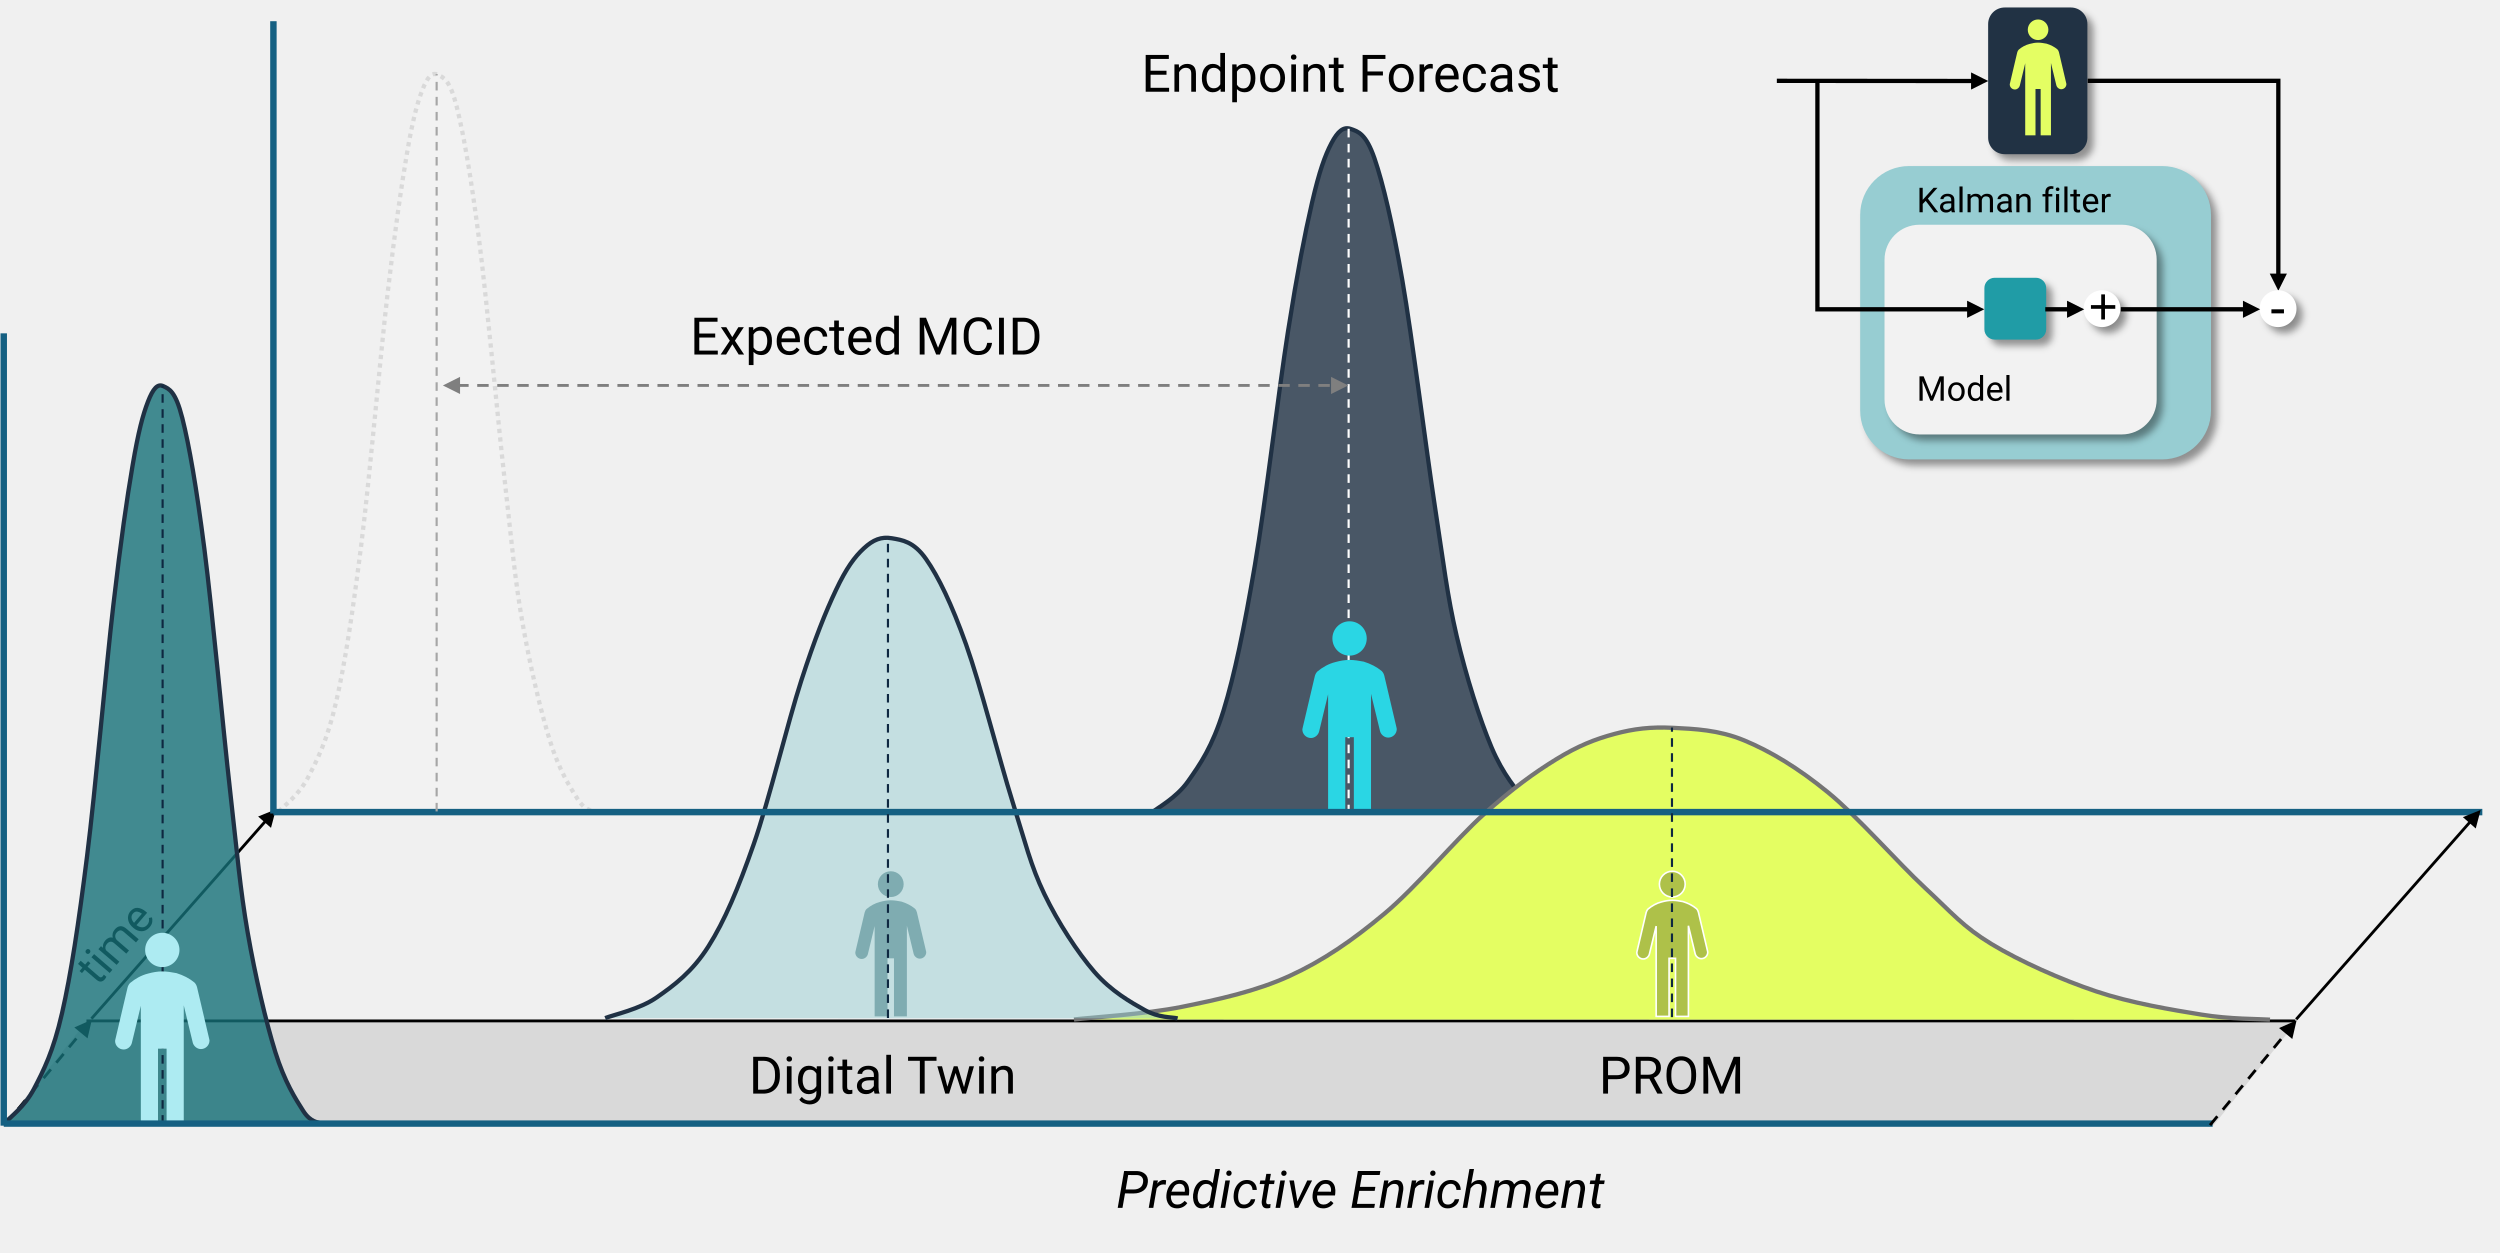
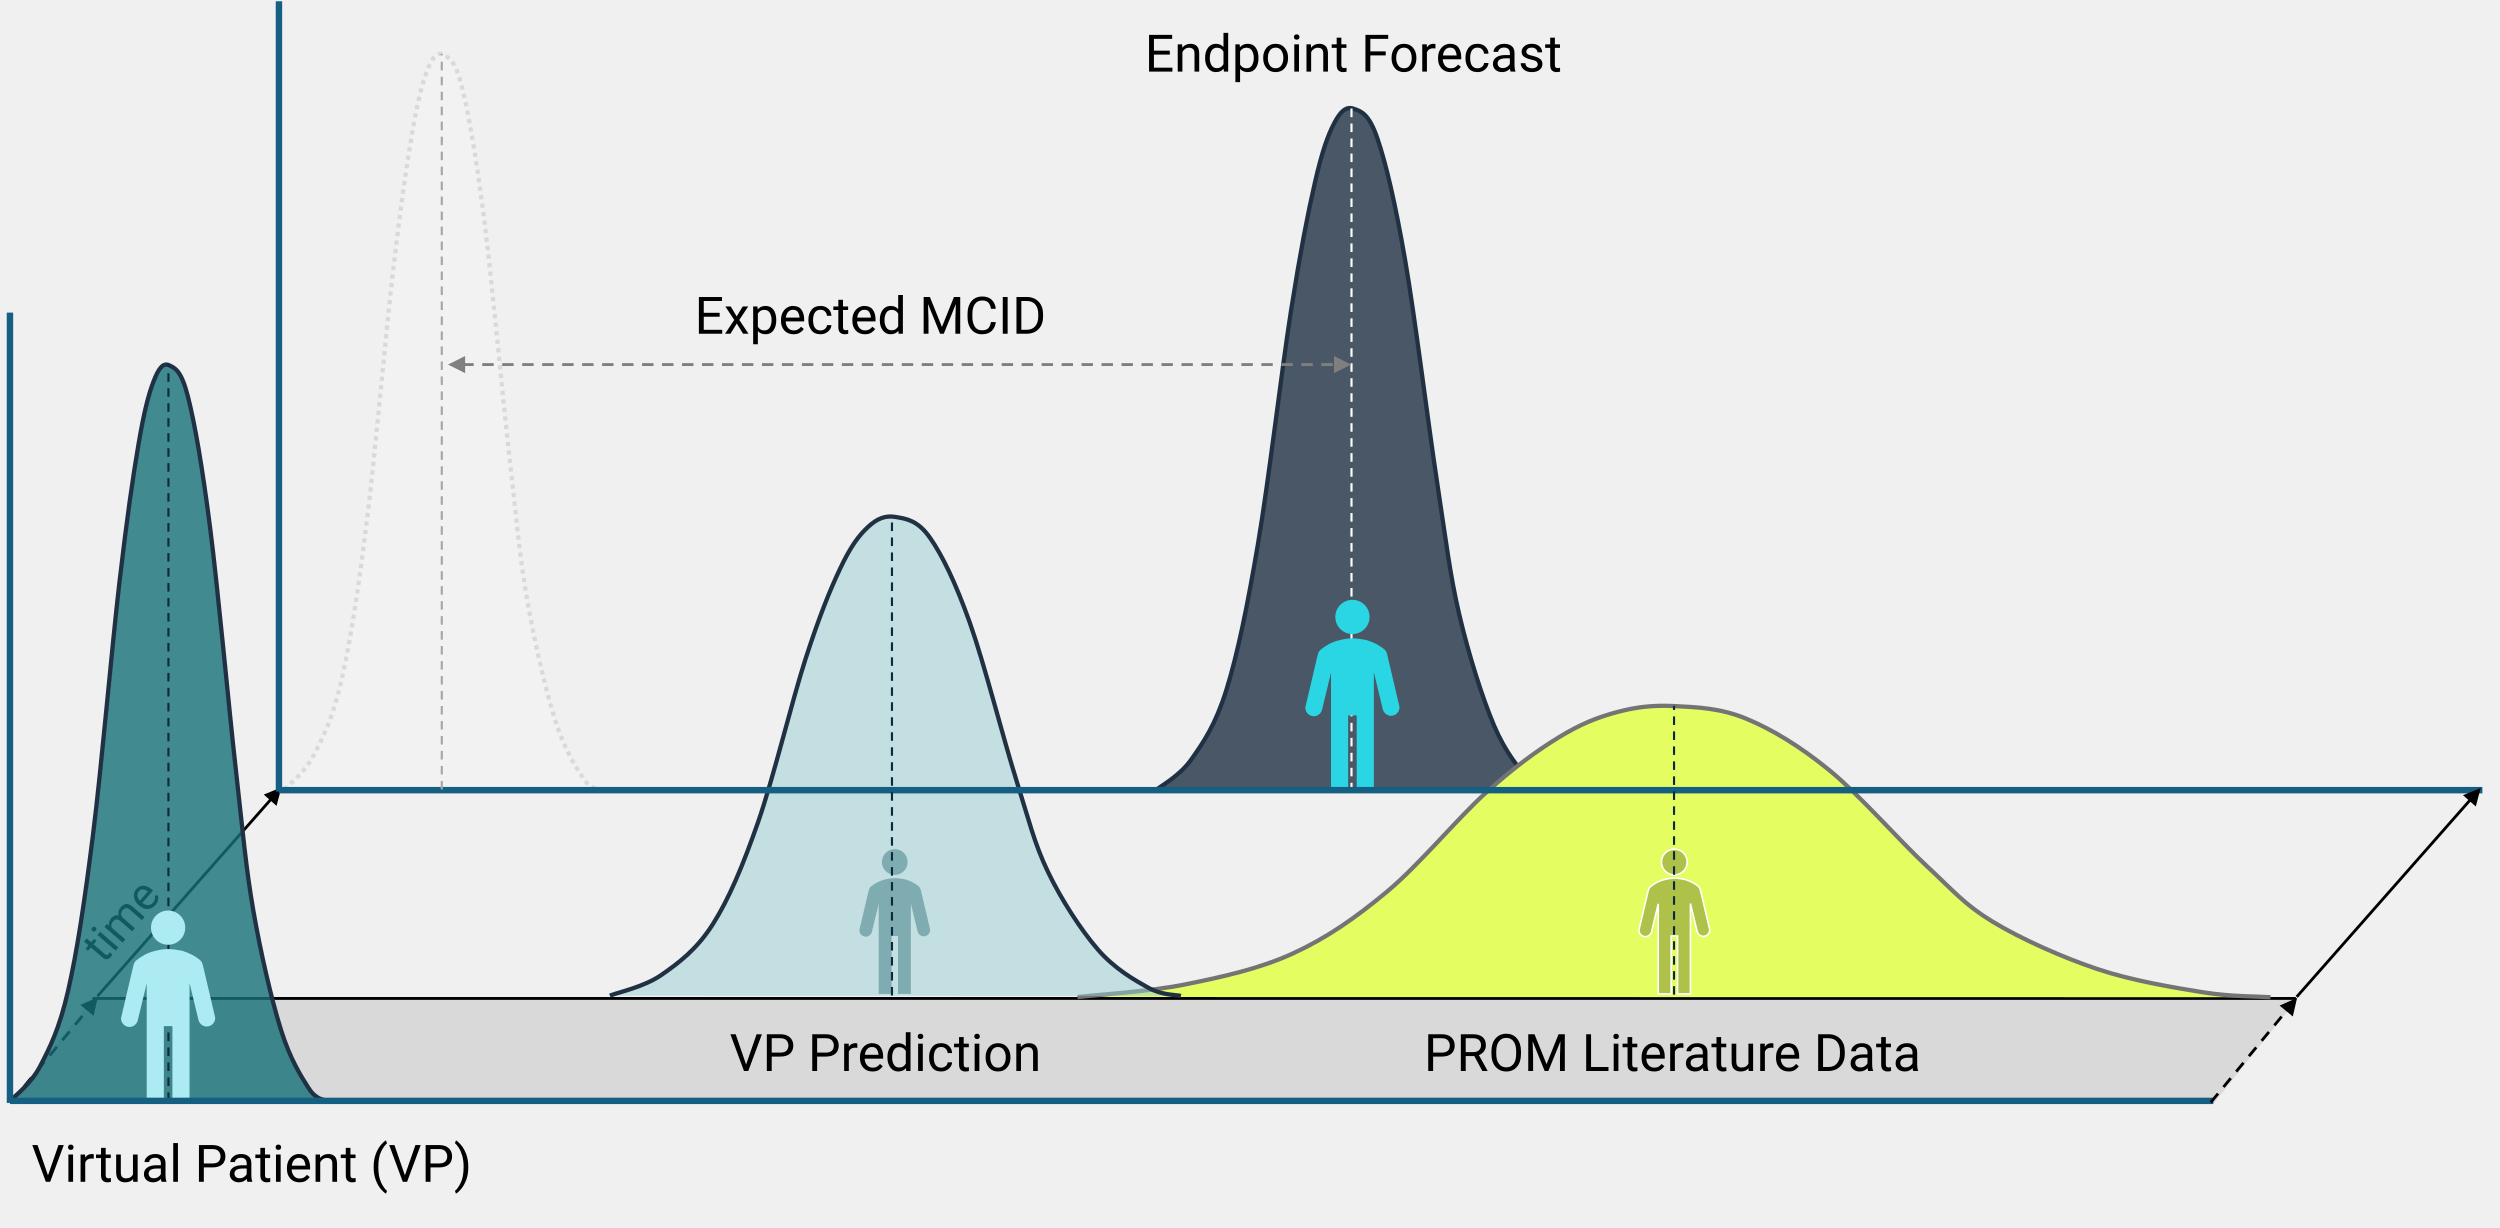
- <svg xmlns="http://www.w3.org/2000/svg" width="4005" height="2007" xml:space="preserve" overflow="hidden">
-   <defs>
-     <filter id="fx0" x="-10%" y="-10%" width="120%" height="120%" filterUnits="userSpaceOnUse" primitiveUnits="userSpaceOnUse">
-       <feComponentTransfer color-interpolation-filters="sRGB">
-         <feFuncR type="discrete" tableValues="0 0" />
-         <feFuncG type="discrete" tableValues="0 0" />
-         <feFuncB type="discrete" tableValues="0 0" />
-         <feFuncA type="linear" slope="0.4" intercept="0" />
-       </feComponentTransfer>
-       <feGaussianBlur stdDeviation="6.111 6.111" />
-     </filter>
-     <filter id="fx1" x="-10%" y="-10%" width="120%" height="120%" filterUnits="userSpaceOnUse" primitiveUnits="userSpaceOnUse">
-       <feComponentTransfer color-interpolation-filters="sRGB">
-         <feFuncR type="discrete" tableValues="0 0" />
-         <feFuncG type="discrete" tableValues="0 0" />
-         <feFuncB type="discrete" tableValues="0 0" />
-         <feFuncA type="linear" slope="0.4" intercept="0" />
-       </feComponentTransfer>
-       <feGaussianBlur stdDeviation="6.111 6.111" />
-     </filter>
-     <filter id="fx2" x="-10%" y="-10%" width="120%" height="120%" filterUnits="userSpaceOnUse" primitiveUnits="userSpaceOnUse">
-       <feComponentTransfer color-interpolation-filters="sRGB">
-         <feFuncR type="discrete" tableValues="0 0" />
-         <feFuncG type="discrete" tableValues="0 0" />
-         <feFuncB type="discrete" tableValues="0 0" />
-         <feFuncA type="linear" slope="0.4" intercept="0" />
-       </feComponentTransfer>
-       <feGaussianBlur stdDeviation="6.111 6.111" />
-     </filter>
-     <filter id="fx3" x="-10%" y="-10%" width="120%" height="120%" filterUnits="userSpaceOnUse" primitiveUnits="userSpaceOnUse">
-       <feComponentTransfer color-interpolation-filters="sRGB">
-         <feFuncR type="discrete" tableValues="0 0" />
-         <feFuncG type="discrete" tableValues="0 0" />
-         <feFuncB type="discrete" tableValues="0 0" />
-         <feFuncA type="linear" slope="0.4" intercept="0" />
-       </feComponentTransfer>
-       <feGaussianBlur stdDeviation="6.111 6.111" />
-     </filter>
-     <filter id="fx4" x="-10%" y="-10%" width="120%" height="120%" filterUnits="userSpaceOnUse" primitiveUnits="userSpaceOnUse">
-       <feComponentTransfer color-interpolation-filters="sRGB">
-         <feFuncR type="discrete" tableValues="0 0" />
-         <feFuncG type="discrete" tableValues="0 0" />
-         <feFuncB type="discrete" tableValues="0 0" />
-         <feFuncA type="linear" slope="0.4" intercept="0" />
-       </feComponentTransfer>
-       <feGaussianBlur stdDeviation="6.111 6.111" />
-     </filter>
-     <filter id="fx5" x="-10%" y="-10%" width="120%" height="120%" filterUnits="userSpaceOnUse" primitiveUnits="userSpaceOnUse">
-       <feComponentTransfer color-interpolation-filters="sRGB">
-         <feFuncR type="discrete" tableValues="0 0" />
-         <feFuncG type="discrete" tableValues="0 0" />
-         <feFuncB type="discrete" tableValues="0 0" />
-         <feFuncA type="linear" slope="0.4" intercept="0" />
-       </feComponentTransfer>
-       <feGaussianBlur stdDeviation="6.111 6.111" />
-     </filter>
-     <filter id="fx6" x="-10%" y="-10%" width="120%" height="120%" filterUnits="userSpaceOnUse" primitiveUnits="userSpaceOnUse">
-       <feComponentTransfer color-interpolation-filters="sRGB">
-         <feFuncR type="discrete" tableValues="0 0" />
-         <feFuncG type="discrete" tableValues="0 0" />
-         <feFuncB type="discrete" tableValues="0 0" />
-         <feFuncA type="linear" slope="0.4" intercept="0" />
-       </feComponentTransfer>
-       <feGaussianBlur stdDeviation="6.111 6.111" />
-     </filter>
-     <filter id="fx7" x="-10%" y="-10%" width="120%" height="120%" filterUnits="userSpaceOnUse" primitiveUnits="userSpaceOnUse">
-       <feComponentTransfer color-interpolation-filters="sRGB">
-         <feFuncR type="discrete" tableValues="0 0" />
-         <feFuncG type="discrete" tableValues="0 0" />
-         <feFuncB type="discrete" tableValues="0 0" />
-         <feFuncA type="linear" slope="0.4" intercept="0" />
-       </feComponentTransfer>
-       <feGaussianBlur stdDeviation="6.111 6.111" />
-     </filter>
-     <clipPath id="clip8">
-       <rect x="1.389" y="1.389" width="195.667" height="271.667" />
-     </clipPath>
-     <clipPath id="clip9">
-       <rect x="1.389" y="1.389" width="598.667" height="506.658" />
-     </clipPath>
-     <clipPath id="clip10">
-       <rect x="1.39" y="1.389" width="472.667" height="372.667" />
-     </clipPath>
-     <clipPath id="clip11">
-       <rect x="1.389" y="1.39" width="135.667" height="135.667" />
-     </clipPath>
-     <clipPath id="clip12">
-       <rect x="1.39" y="1.389" width="95.666" height="95.666" />
-     </clipPath>
-     <clipPath id="clip13">
-       <rect x="1.389" y="1.389" width="95.667" height="95.666" />
-     </clipPath>
-   </defs>
-   <g transform="translate(-165 -472)">
+ <svg xmlns="http://www.w3.org/2000/svg" width="4015" height="1971" xml:space="preserve" overflow="hidden">
+   <g transform="translate(-155 -504)">
    <g>
      <text fill="#000000" fill-opacity="1" font-family="Roboto,Roboto_MSFontService,sans-serif" font-style="normal" font-variant="normal" font-weight="400" font-stretch="normal" font-size="73" text-anchor="start" direction="ltr" writing-mode="lr-tb" unicode-bidi="normal" text-decoration="none" transform="matrix(0.652476 -0.757809 0.757809 0.652476 321.467 2053)">time</text>
      <path d="M170 2275 302.974 2109 3844 2109 3711.03 2275Z" fill="#D9D9D9" fill-rule="evenodd" fill-opacity="1" />
      <path d="M1.767-1.459 13.438 12.68 9.904 15.598-1.767 1.459ZM22.192 23.284 33.862 37.422 30.328 40.34 18.657 26.201ZM42.616 48.026 54.286 62.165 50.752 65.083 39.081 50.944ZM63.04 72.769 74.711 86.907 71.176 89.825 59.505 75.687ZM83.464 97.511 95.135 111.65 91.6 114.568 79.929 100.429ZM103.888 122.254 115.559 136.393 112.024 139.31 100.353 125.172ZM124.312 146.997 125.836 148.842 122.301 151.76 120.777 149.914ZM131.755 138.013 138.657 167.974 110.547 155.52Z" fill="#000000" fill-rule="nonzero" fill-opacity="1" transform="matrix(1 0 0 -1 173.5 2273.47)" />
      <path d="M1.72-1.515 282.083 316.737 278.644 319.767-1.72 1.515ZM287.651 305.723 295.512 335.447 267.016 323.902Z" fill="#000000" fill-rule="nonzero" fill-opacity="1" transform="matrix(1 0 0 -1 311.5 2103.95)" />
      <path d="M303.5 2107.5 3842.19 2107.5" stroke="#000000" stroke-width="4.583" stroke-linecap="butt" stroke-linejoin="miter" stroke-miterlimit="8" stroke-opacity="1" fill="none" fill-rule="evenodd" />
      <path d="M611.5 1772.3C619.324 1763.18 643.079 1746.92 658.434 1717.51 673.788 1688.09 689.409 1657.92 703.624 1595.8 717.838 1533.68 729.999 1453.78 743.727 1344.77 757.454 1235.78 773.809 1046.12 785.983 941.798 798.159 837.474 807.526 773.08 816.777 718.848 826.027 664.617 833.249 637.651 841.482 616.445 849.72 595.256 857.003 587.259 866.192 591.663 875.385 596.066 885.644 599.377 896.627 642.865 907.609 686.352 919.307 753.23 932.079 852.604 944.851 951.979 961.679 1136.69 973.257 1239.09 984.834 1341.5 989.431 1397.09 1001.55 1466.99 1013.66 1536.9 1031.09 1610.95 1045.95 1658.56 1060.81 1706.18 1078.45 1733.54 1090.71 1752.7 1102.97 1771.86 1114.7 1770.03 1119.5 1773.5" stroke="#D9D9D9" stroke-width="6.875" stroke-linecap="butt" stroke-linejoin="round" stroke-miterlimit="10" stroke-dasharray="6.875 6.875" stroke-opacity="1" fill="#F2F2F2" fill-rule="evenodd" fill-opacity="1" />
      <path d="M172.5 2271.3C180.309 2262.18 204.017 2245.92 219.341 2216.51 234.666 2187.09 250.256 2156.92 264.442 2094.8 278.629 2032.68 290.766 1952.78 304.466 1843.77 318.166 1734.78 334.49 1545.12 346.639 1440.8 358.792 1336.47 368.14 1272.08 377.373 1217.85 386.605 1163.62 393.812 1136.65 402.03 1115.44 410.251 1094.26 417.52 1086.26 426.691 1090.66 435.865 1095.07 446.105 1098.38 457.065 1141.86 468.026 1185.35 479.701 1252.23 492.448 1351.6 505.195 1450.98 521.99 1635.69 533.544 1738.09 545.099 1840.5 549.687 1896.09 561.778 1965.99 573.869 2035.9 591.265 2109.95 606.096 2157.56 620.927 2205.18 638.531 2232.54 650.765 2251.7 662.999 2270.86 674.712 2269.03 679.5 2272.5" stroke="#203144" stroke-width="6.875" stroke-linecap="butt" stroke-linejoin="round" stroke-miterlimit="10" stroke-opacity="1" fill="#167178" fill-rule="evenodd" fill-opacity="0.8" />
      <path d="M171 1006 171 2275.3" stroke="#156082" stroke-width="10.312" stroke-linecap="butt" stroke-linejoin="round" stroke-miterlimit="10" stroke-opacity="1" fill="none" fill-rule="evenodd" />
      <path d="M0 0 0 1182.69" stroke="#0E2841" stroke-width="3.438" stroke-linecap="butt" stroke-linejoin="round" stroke-miterlimit="10" stroke-dasharray="13.75 10.312" stroke-opacity="1" fill="none" fill-rule="evenodd" transform="matrix(1 0 0 -1 425.5 2272.19)" />
      <g>
        <g>
          <g>
            <path d="M452.5 1993.81C452.5 2009 440.188 2021.31 425 2021.31 409.812 2021.31 397.5 2009 397.5 1993.81 397.5 1978.62 409.812 1966.31 425 1966.31 440.188 1966.31 452.5 1978.62 452.5 1993.81Z" fill="#ADEBF2" fill-rule="nonzero" fill-opacity="1" />
            <path d="M499.937 2135.44 480.687 2053.62C480 2050.88 478.625 2048.12 476.562 2046.06 468.312 2039.19 458.687 2034.37 447.687 2030.94 440.125 2029.56 432.562 2028.19 425 2028.19 417.437 2028.19 409.875 2029.56 402.312 2031.62 391.312 2034.37 381.687 2039.87 373.437 2046.75 371.375 2048.81 370 2051.56 369.312 2054.31L350.062 2136.12C350.062 2136.81 349.375 2138.19 349.375 2139.56 349.375 2147.12 355.562 2153.31 363.125 2153.31 369.312 2153.31 374.812 2148.5 376.187 2143L390.625 2083.19 390.625 2275.69 418.125 2275.69 418.125 2151.94 431.875 2151.94 431.875 2275.69 459.375 2275.69 459.375 2082.5 473.812 2142.31C475.187 2147.81 480.687 2152.62 486.875 2152.62 494.437 2152.62 500.625 2146.44 500.625 2138.88 500.625 2137.5 499.937 2136.12 499.937 2135.44Z" fill="#ADEBF2" fill-rule="nonzero" fill-opacity="1" />
          </g>
        </g>
      </g>
      <path d="M171 2272 3709.69 2272" stroke="#156082" stroke-width="10.312" stroke-linecap="butt" stroke-linejoin="round" stroke-miterlimit="10" stroke-opacity="1" fill="none" fill-rule="evenodd" />
      <path d="M2009.5 1774.39C2019.31 1765.92 2049.1 1750.83 2068.35 1723.53 2087.61 1696.23 2107.19 1668.23 2125.02 1610.57 2142.84 1552.91 2158.09 1478.75 2175.3 1377.58 2192.52 1276.42 2213.03 1100.38 2228.29 1003.56 2243.56 906.729 2255.3 846.961 2266.9 796.626 2278.5 746.292 2287.56 721.263 2297.88 701.58 2308.21 681.914 2317.35 674.492 2328.87 678.579 2340.39 682.666 2353.26 685.739 2367.03 726.102 2380.8 766.465 2395.47 828.537 2411.49 920.772 2427.5 1013.01 2448.6 1184.45 2463.12 1279.49 2477.64 1374.54 2483.4 1426.13 2498.59 1491.02 2513.78 1555.9 2535.64 1624.63 2554.27 1668.81 2572.91 1713.02 2595.03 1738.41 2610.4 1756.19 2625.77 1773.98 2640.48 1772.28 2646.5 1775.5" stroke="#203144" stroke-width="6.875" stroke-linecap="butt" stroke-linejoin="round" stroke-miterlimit="10" stroke-opacity="1" fill="#203144" fill-rule="evenodd" fill-opacity="0.8" />
      <path d="M0 0 0 1097.4" stroke="#FFFFFF" stroke-width="3.438" stroke-linecap="butt" stroke-linejoin="round" stroke-miterlimit="10" stroke-dasharray="13.75 10.312" stroke-opacity="1" fill="none" fill-rule="evenodd" transform="matrix(1 0 0 -1 2325.5 1774.9)" />
      <g>
        <g>
          <g>
            <path d="M2354.5 1494.81C2354.5 1510 2342.19 1522.31 2327 1522.31 2311.81 1522.31 2299.5 1510 2299.5 1494.81 2299.5 1479.62 2311.81 1467.31 2327 1467.31 2342.19 1467.31 2354.5 1479.62 2354.5 1494.81Z" fill="#2AD6E4" fill-rule="nonzero" fill-opacity="1" />
            <path d="M2401.94 1636.44 2382.69 1554.63C2382 1551.88 2380.62 1549.13 2378.56 1547.06 2370.31 1540.19 2360.69 1535.38 2349.69 1531.94 2342.12 1530.56 2334.56 1529.19 2327 1529.19 2319.44 1529.19 2311.87 1530.56 2304.31 1532.63 2293.31 1535.38 2283.69 1540.88 2275.44 1547.75 2273.37 1549.81 2272 1552.56 2271.31 1555.31L2252.06 1637.13C2252.06 1637.81 2251.37 1639.19 2251.37 1640.56 2251.37 1648.13 2257.56 1654.31 2265.12 1654.31 2271.31 1654.31 2276.81 1649.5 2278.19 1644L2292.62 1584.19 2292.62 1776.69 2320.12 1776.69 2320.12 1652.94 2333.87 1652.94 2333.87 1776.69 2361.37 1776.69 2361.37 1583.5 2375.81 1643.31C2377.19 1648.81 2382.69 1653.63 2388.87 1653.63 2396.44 1653.63 2402.62 1647.44 2402.62 1639.88 2402.62 1638.5 2401.94 1637.13 2401.94 1636.44Z" fill="#2AD6E4" fill-rule="nonzero" fill-opacity="1" />
          </g>
        </g>
      </g>
-       <text fill="#000000" fill-opacity="1" font-family="Roboto,Roboto_MSFontService,sans-serif" font-style="normal" font-variant="normal" font-weight="400" font-stretch="normal" font-size="83" text-anchor="start" direction="ltr" writing-mode="lr-tb" unicode-bidi="normal" text-decoration="none" transform="matrix(1 0 0 1 1364.77 2224)">Digital Twin</text>
-       <text fill="#000000" fill-opacity="1" font-family="Roboto,Roboto_MSFontService,sans-serif" font-style="normal" font-variant="normal" font-weight="400" font-stretch="normal" font-size="83" text-anchor="start" direction="ltr" writing-mode="lr-tb" unicode-bidi="normal" text-decoration="none" transform="matrix(1 0 0 1 2726.39 2224)">PROM</text>
+       <text fill="#000000" fill-opacity="1" font-family="Roboto,Roboto_MSFontService,sans-serif" font-style="normal" font-variant="normal" font-weight="400" font-stretch="normal" font-size="83" text-anchor="start" direction="ltr" writing-mode="lr-tb" unicode-bidi="normal" text-decoration="none" transform="matrix(1 0 0 1 1326.84 2224)">VP Prediction</text>
+       <text fill="#000000" fill-opacity="1" font-family="Roboto,Roboto_MSFontService,sans-serif" font-style="normal" font-variant="normal" font-weight="400" font-stretch="normal" font-size="83" text-anchor="start" direction="ltr" writing-mode="lr-tb" unicode-bidi="normal" text-decoration="none" transform="matrix(1 0 0 1 2441.91 2224)">PROM Literature Data</text>
      <text fill="#000000" fill-opacity="1" font-family="Roboto,Roboto_MSFontService,sans-serif" font-style="normal" font-variant="normal" font-weight="400" font-stretch="normal" font-size="83" text-anchor="start" direction="ltr" writing-mode="lr-tb" unicode-bidi="normal" text-decoration="none" transform="matrix(1 0 0 1 1993.54 619)">Endpoint Forecast</text>
      <path d="M1885.5 2105.2C1914.28 2101.84 2000.6 2096.66 2058.2 2085.01 2115.81 2073.37 2177.11 2060.17 2231.16 2035.34 2285.2 2010.5 2330.7 1979.13 2382.5 1935.99 2434.31 1892.85 2496.03 1817.81 2541.96 1776.52 2587.9 1735.23 2623.25 1709.76 2658.16 1688.3 2693.06 1666.83 2720.31 1656.16 2751.39 1647.77 2782.47 1639.38 2809.94 1636.22 2844.63 1637.97 2879.32 1639.71 2918.05 1641.02 2959.49 1658.23 3000.94 1675.44 3045.07 1701.9 3093.26 1741.23 3141.46 1780.56 3204.96 1853.64 3248.65 1894.17 3292.34 1934.69 3309.7 1956.69 3355.42 1984.36 3401.14 2012.03 3466.9 2041.33 3522.98 2060.17 3579.05 2079.02 3645.45 2089.88 3691.87 2097.43 3738.29 2104.99 3783.24 2104.16 3801.5 2105.5" stroke="#747474" stroke-width="6.875" stroke-linecap="butt" stroke-linejoin="round" stroke-miterlimit="10" stroke-opacity="1" fill="#E4FE62" fill-rule="evenodd" fill-opacity="1" />
      <path d="M1134.5 2103.01C1148.27 2097.48 1189.59 2088.96 1217.16 2069.79 1244.73 2050.63 1274.06 2028.92 1299.93 1988.06 1325.8 1947.2 1347.57 1895.58 1372.37 1824.61 1397.16 1753.63 1426.7 1630.16 1448.68 1562.23 1470.67 1494.3 1487.59 1452.38 1504.29 1417.07 1521 1381.76 1534.04 1364.2 1548.91 1350.4 1563.79 1336.59 1576.94 1331.4 1593.54 1334.27 1610.14 1337.14 1628.68 1339.28 1648.52 1367.6 1668.35 1395.92 1689.47 1439.46 1712.54 1504.16 1735.61 1568.87 1766 1689.12 1786.91 1755.8 1807.82 1822.47 1816.13 1858.67 1838.01 1904.19 1859.89 1949.72 1891.36 1997.92 1918.2 2028.92 1945.04 2059.93 1976.82 2077.8 1999.03 2090.22 2021.25 2102.66 2042.76 2101.29 2051.5 2103.5" stroke="#203144" stroke-width="6.875" stroke-linecap="butt" stroke-linejoin="round" stroke-miterlimit="10" stroke-opacity="1" fill="#97CDD2" fill-rule="evenodd" fill-opacity="0.502" />
      <g>
        <g>
          <g>
            <path d="M2864.67 1888.42C2864.67 1899.83 2855.41 1909.08 2844 1909.08 2832.59 1909.08 2823.33 1899.83 2823.33 1888.42 2823.33 1877 2832.59 1867.75 2844 1867.75 2855.41 1867.75 2864.67 1877 2864.67 1888.42Z" stroke="#FFFFFF" stroke-width="2.583" stroke-linecap="butt" stroke-linejoin="miter" stroke-miterlimit="4" stroke-opacity="1" fill="#AEC149" fill-rule="nonzero" fill-opacity="1" />
            <path d="M2900.32 1994.85 2885.85 1933.37C2885.33 1931.3 2884.3 1929.23 2882.75 1927.68 2876.55 1922.52 2869.32 1918.9 2861.05 1916.32 2855.37 1915.28 2849.68 1914.25 2844 1914.25 2838.32 1914.25 2832.63 1915.28 2826.95 1916.83 2818.68 1918.9 2811.45 1923.03 2805.25 1928.2 2803.7 1929.75 2802.67 1931.82 2802.15 1933.88L2787.68 1995.37C2787.68 1995.88 2787.17 1996.92 2787.17 1997.95 2787.17 2003.63 2791.82 2008.28 2797.5 2008.28 2802.15 2008.28 2806.28 2004.67 2807.32 2000.53L2818.17 1955.58 2818.17 2100.25 2838.83 2100.25 2838.83 2007.25 2849.17 2007.25 2849.17 2100.25 2869.83 2100.25 2869.83 1955.07 2880.68 2000.02C2881.72 2004.15 2885.85 2007.77 2890.5 2007.77 2896.18 2007.77 2900.83 2003.12 2900.83 1997.43 2900.83 1996.4 2900.32 1995.37 2900.32 1994.85Z" stroke="#FFFFFF" stroke-width="2.583" stroke-linecap="butt" stroke-linejoin="miter" stroke-miterlimit="4" stroke-opacity="1" fill="#AEC149" fill-rule="nonzero" fill-opacity="1" />
          </g>
        </g>
      </g>
      <g>
        <g>
          <g>
            <path d="M1612.67 1888.42C1612.67 1899.83 1603.41 1909.08 1592 1909.08 1580.59 1909.08 1571.33 1899.83 1571.33 1888.42 1571.33 1877 1580.59 1867.75 1592 1867.75 1603.41 1867.75 1612.67 1877 1612.67 1888.42Z" fill="#7FACB1" fill-rule="nonzero" fill-opacity="1" />
            <path d="M1648.32 1994.85 1633.85 1933.37C1633.33 1931.3 1632.3 1929.23 1630.75 1927.68 1624.55 1922.52 1617.32 1918.9 1609.05 1916.32 1603.37 1915.28 1597.68 1914.25 1592 1914.25 1586.32 1914.25 1580.63 1915.28 1574.95 1916.83 1566.68 1918.9 1559.45 1923.03 1553.25 1928.2 1551.7 1929.75 1550.67 1931.82 1550.15 1933.88L1535.68 1995.37C1535.68 1995.88 1535.17 1996.92 1535.17 1997.95 1535.17 2003.63 1539.82 2008.28 1545.5 2008.28 1550.15 2008.28 1554.28 2004.67 1555.32 2000.53L1566.17 1955.58 1566.17 2100.25 1586.83 2100.25 1586.83 2007.25 1597.17 2007.25 1597.17 2100.25 1617.83 2100.25 1617.83 1955.07 1628.68 2000.02C1629.72 2004.15 1633.85 2007.77 1638.5 2007.77 1644.18 2007.77 1648.83 2003.12 1648.83 1997.43 1648.83 1996.4 1648.32 1995.37 1648.32 1994.85Z" fill="#7FACB1" fill-rule="nonzero" fill-opacity="1" />
          </g>
        </g>
      </g>
      <path d="M603 1773 4141.69 1773" stroke="#156082" stroke-width="10.312" stroke-linecap="butt" stroke-linejoin="round" stroke-miterlimit="10" stroke-opacity="1" fill="none" fill-rule="evenodd" />
      <path d="M603 506 603 1775.3" stroke="#156082" stroke-width="10.312" stroke-linecap="butt" stroke-linejoin="round" stroke-miterlimit="10" stroke-opacity="1" fill="none" fill-rule="evenodd" />
      <path d="M1.767-1.459 13.438 12.68 9.904 15.598-1.767 1.459ZM22.192 23.284 33.862 37.422 30.328 40.34 18.657 26.201ZM42.616 48.026 54.286 62.165 50.752 65.083 39.081 50.944ZM63.04 72.769 74.711 86.907 71.176 89.825 59.505 75.687ZM83.464 97.511 95.135 111.65 91.6 114.568 79.929 100.429ZM103.888 122.254 115.559 136.393 112.024 139.31 100.353 125.172ZM124.312 146.997 125.836 148.842 122.301 151.76 120.777 149.914ZM131.755 138.013 138.657 167.974 110.547 155.52Z" fill="#000000" fill-rule="nonzero" fill-opacity="1" transform="matrix(1 0 0 -1 3705.5 2274.47)" />
-       <g clip-path="url(#clip8)" filter="url(#fx0)" transform="translate(3340 474)">
-         <g>
-           <g>
-             <path d="M19.723 46.223C19.723 31.587 31.587 19.723 46.223 19.723L152.222 19.723C166.858 19.723 178.723 31.587 178.723 46.223L178.723 228.222C178.723 242.858 166.858 254.723 152.222 254.723L46.223 254.723C31.587 254.723 19.723 242.858 19.723 228.222Z" fill="#213244" fill-rule="evenodd" fill-opacity="1" />
-           </g>
-         </g>
-       </g>
-       <path d="M3350 510.5C3350 495.865 3361.86 484 3376.5 484L3482.5 484C3497.14 484 3509 495.865 3509 510.5L3509 692.5C3509 707.135 3497.14 719 3482.5 719L3376.5 719C3361.86 719 3350 707.135 3350 692.5Z" fill="#213244" fill-rule="evenodd" fill-opacity="1" />
-       <g>
-         <g>
-           <g>
-             <path d="M3446.5 519.688C3446.5 528.8 3439.11 536.188 3430 536.188 3420.89 536.188 3413.5 528.8 3413.5 519.688 3413.5 510.575 3420.89 503.188 3430 503.188 3439.11 503.188 3446.5 510.575 3446.5 519.688Z" fill="#E4FE63" fill-rule="nonzero" fill-opacity="1" />
-             <path d="M3474.96 604.663 3463.41 555.575C3463 553.925 3462.18 552.275 3460.94 551.038 3455.99 546.913 3450.21 544.025 3443.61 541.963 3439.07 541.138 3434.54 540.313 3430 540.313 3425.46 540.313 3420.93 541.138 3416.39 542.375 3409.79 544.025 3404.01 547.325 3399.06 551.45 3397.82 552.688 3397 554.338 3396.59 555.988L3385.04 605.075C3385.04 605.488 3384.62 606.313 3384.62 607.138 3384.62 611.675 3388.34 615.388 3392.88 615.388 3396.59 615.388 3399.89 612.5 3400.71 609.2L3409.38 573.313 3409.38 688.813 3425.88 688.813 3425.88 614.563 3434.12 614.563 3434.12 688.813 3450.62 688.813 3450.62 572.9 3459.29 608.788C3460.11 612.088 3463.41 614.975 3467.12 614.975 3471.66 614.975 3475.38 611.263 3475.38 606.725 3475.38 605.9 3474.96 605.075 3474.96 604.663Z" fill="#E4FE63" fill-rule="nonzero" fill-opacity="1" />
-           </g>
-         </g>
-       </g>
-       <g clip-path="url(#clip9)" filter="url(#fx1)" transform="translate(3135 728)">
-         <g>
-           <g>
-             <path d="M19.723 98.056C19.723 54.794 54.794 19.723 98.056 19.723L503.389 19.723C546.652 19.723 581.723 54.794 581.723 98.056L581.723 411.381C581.723 454.643 546.652 489.714 503.389 489.714L98.056 489.714C54.794 489.714 19.723 454.643 19.723 411.381Z" fill="#97CDD2" fill-rule="evenodd" fill-opacity="1" />
-           </g>
-         </g>
-       </g>
-       <path d="M3145 816.333C3145 773.071 3180.07 738 3223.33 738L3628.67 738C3671.93 738 3707 773.071 3707 816.333L3707 1129.66C3707 1172.92 3671.93 1207.99 3628.67 1207.99L3223.33 1207.99C3180.07 1207.99 3145 1172.92 3145 1129.66Z" fill="#97CDD2" fill-rule="evenodd" fill-opacity="1" />
-       <g clip-path="url(#clip10)" filter="url(#fx2)" transform="translate(3174 822)">
-         <g>
-           <g>
-             <path d="M19.723 75.724C19.723 44.795 44.795 19.723 75.724 19.723L399.722 19.723C430.65 19.723 455.723 44.795 455.723 75.724L455.723 299.722C455.723 330.65 430.65 355.723 399.722 355.723L75.724 355.723C44.795 355.723 19.723 330.65 19.723 299.722Z" fill="#F2F2F2" fill-rule="evenodd" fill-opacity="1" />
-           </g>
-         </g>
-       </g>
-       <path d="M3184 888.001C3184 857.072 3209.07 832 3240 832L3564 832C3594.93 832 3620 857.072 3620 888.001L3620 1112C3620 1142.93 3594.93 1168 3564 1168L3240 1168C3209.07 1168 3184 1142.93 3184 1112Z" fill="#F2F2F2" fill-rule="evenodd" fill-opacity="1" />
-       <text fill="#000000" fill-opacity="1" font-family="Roboto,Roboto_MSFontService,sans-serif" font-style="normal" font-variant="normal" font-weight="400" font-stretch="normal" font-size="55" text-anchor="start" direction="ltr" writing-mode="lr-tb" unicode-bidi="normal" text-decoration="none" transform="matrix(1 0 0 1 3235.47 812)">Kalman filter</text>
-       <g clip-path="url(#clip11)" filter="url(#fx3)" transform="translate(3334 907)">
-         <g>
-           <g>
-             <path d="M19.723 36.223C19.723 27.11 27.11 19.723 36.223 19.723L102.222 19.723C111.335 19.723 118.723 27.11 118.723 36.223L118.723 102.223C118.723 111.335 111.335 118.723 102.222 118.723L36.223 118.723C27.11 118.723 19.723 111.335 19.723 102.223Z" fill="#209CA6" fill-rule="evenodd" fill-opacity="1" />
-           </g>
-         </g>
-       </g>
-       <path d="M3344 933.5C3344 924.388 3351.39 917 3360.5 917L3426.5 917C3435.61 917 3443 924.388 3443 933.5L3443 999.5C3443 1008.61 3435.61 1016 3426.5 1016L3360.5 1016C3351.39 1016 3344 1008.61 3344 999.5Z" fill="#209CA6" fill-rule="evenodd" fill-opacity="1" />
-       <g clip-path="url(#clip12)" filter="url(#fx4)" transform="translate(3493 927)">
-         <g>
-           <g>
-             <path d="M19.723 49.223C19.723 32.93 32.931 19.723 49.223 19.723 65.515 19.723 78.723 32.93 78.723 49.223 78.723 65.515 65.515 78.722 49.223 78.722 32.931 78.722 19.723 65.515 19.723 49.223Z" fill="#FFFFFF" fill-rule="evenodd" fill-opacity="1" />
-           </g>
-         </g>
-       </g>
-       <g filter="url(#fx5)" transform="translate(3451 882)">
-         <g>
-           <g>
-             <path d="M4.58-30.071 39.676-30.071 39.676-24.195 4.58-24.195ZM19.169-9.605 19.169-44.661 25.086-44.661 25.086-9.605Z" fill="#000000" fill-rule="nonzero" fill-opacity="1" transform="matrix(1 0 0 1 69.2415 121)" />
-           </g>
-         </g>
-       </g>
-       <path d="M3503 966.5C3503 950.208 3516.21 937 3532.5 937 3548.79 937 3562 950.208 3562 966.5 3562 982.792 3548.79 996 3532.5 996 3516.21 996 3503 982.792 3503 966.5Z" fill="#FFFFFF" fill-rule="evenodd" fill-opacity="1" />
-       <text fill="#000000" fill-opacity="1" font-family="Aptos,Aptos_MSFontService,sans-serif" font-style="normal" font-variant="normal" font-weight="400" font-stretch="normal" font-size="83" text-anchor="start" direction="ltr" writing-mode="lr-tb" unicode-bidi="normal" text-decoration="none" transform="matrix(1 0 0 1 3510.52 993)">+</text>
-       <text fill="#000000" fill-opacity="1" font-family="Roboto,Roboto_MSFontService,sans-serif" font-style="normal" font-variant="normal" font-weight="400" font-stretch="normal" font-size="55" text-anchor="start" direction="ltr" writing-mode="lr-tb" unicode-bidi="normal" text-decoration="none" transform="matrix(1 0 0 1 3235.47 1114)">Model</text>
-       <path d="M3011.5 598.063 3327.23 598.326 3327.22 605.201 3011.5 604.938ZM3322.66 588.009 3350.14 601.782 3322.63 615.509Z" fill="#000000" fill-rule="nonzero" fill-opacity="1" />
-       <path d="M3509.5 598.063 3818.32 598.063 3818.32 914.923 3811.44 914.923 3811.44 601.5 3814.88 604.938 3509.5 604.938ZM3828.63 910.339 3814.88 937.839 3801.13 910.339Z" fill="#000000" fill-rule="nonzero" fill-opacity="1" />
-       <g clip-path="url(#clip13)" filter="url(#fx6)" transform="translate(3775 927)">
-         <g>
-           <g>
-             <path d="M19.723 49.223C19.723 32.93 32.93 19.723 49.223 19.723 65.515 19.723 78.723 32.93 78.723 49.223 78.723 65.515 65.515 78.722 49.223 78.722 32.93 78.722 19.723 65.515 19.723 49.223Z" fill="#FFFFFF" fill-rule="evenodd" fill-opacity="1" />
-           </g>
-         </g>
-       </g>
-       <g filter="url(#fx7)" transform="translate(3741 882)">
-         <g>
-           <g>
-             <path d="M4.012-17.143 4.012-23.141 24.235-23.141 24.235-17.143Z" fill="#000000" fill-rule="nonzero" fill-opacity="1" transform="matrix(1 0 0 1 69.2148 121)" />
-           </g>
-         </g>
-       </g>
-       <path d="M3785 966.5C3785 950.208 3798.21 937 3814.5 937 3830.79 937 3844 950.208 3844 966.5 3844 982.792 3830.79 996 3814.5 996 3798.21 996 3785 982.792 3785 966.5Z" fill="#FFFFFF" fill-rule="evenodd" fill-opacity="1" />
-       <text fill="#000000" fill-opacity="1" font-family="Aptos,Aptos_MSFontService,sans-serif" font-style="normal" font-variant="normal" font-weight="400" font-stretch="normal" font-size="83" text-anchor="start" direction="ltr" writing-mode="lr-tb" unicode-bidi="normal" text-decoration="none" transform="matrix(1 0 0 1 3800.49 993)">-</text>
-       <path d="M3562.5 964.063 3762.8 964.063 3762.8 970.938 3562.5 970.938ZM3758.22 953.75 3785.72 967.501 3758.22 981.25Z" fill="#000000" fill-rule="nonzero" fill-opacity="1" />
-       <path d="M0-3.438 369.427-3.438 369.427 244.378 362.552 244.378 362.552 0 365.99 3.438 0 3.438ZM379.74 239.794 365.99 267.294 352.24 239.794Z" fill="#000000" fill-rule="nonzero" fill-opacity="1" transform="matrix(1.83697e-16 1 1 -1.83697e-16 3076.5 601.5)" />
-       <path d="M3441.5 964.063 3480.99 964.063 3480.99 970.938 3441.5 970.938ZM3476.41 953.75 3503.91 967.501 3476.41 981.25Z" fill="#000000" fill-rule="nonzero" fill-opacity="1" />
      <path d="M1.72-1.515 282.083 316.737 278.644 319.767-1.72 1.515ZM287.651 305.723 295.512 335.447 267.016 323.902Z" fill="#000000" fill-rule="nonzero" fill-opacity="1" transform="matrix(1 0 0 -1 3843.5 2104.95)" />
-       <text fill="#000000" fill-opacity="1" font-family="Roboto,Roboto_MSFontService,sans-serif" font-style="italic" font-variant="normal" font-weight="400" font-stretch="normal" font-size="83" text-anchor="start" direction="ltr" writing-mode="lr-tb" unicode-bidi="normal" text-decoration="none" transform="matrix(1 0 0 1 1953.18 2407)">Predictive Enrichment</text>
      <path d="M0 0 0 769.298" stroke="#0E2841" stroke-width="3.438" stroke-linecap="butt" stroke-linejoin="round" stroke-miterlimit="10" stroke-dasharray="13.75 10.312" stroke-opacity="1" fill="none" fill-rule="evenodd" transform="matrix(1 0 0 -1 1587.5 2102.8)" />
      <path d="M0 0 0 463.953" stroke="#0E2841" stroke-width="3.438" stroke-linecap="butt" stroke-linejoin="round" stroke-miterlimit="10" stroke-dasharray="13.75 10.312" stroke-opacity="1" fill="none" fill-rule="evenodd" transform="matrix(1 0 0 -1 2843.5 2101.45)" />
      <path d="M0 0 0 1181.4" stroke="#A6A6A6" stroke-width="3.438" stroke-linecap="butt" stroke-linejoin="round" stroke-miterlimit="10" stroke-dasharray="13.75 10.312" stroke-opacity="1" fill="none" fill-rule="evenodd" transform="matrix(1 0 0 -1 864.5 1771.9)" />
      <path d="M897.415 1087.21 915.749 1087.21 915.749 1091.79 897.415 1091.79ZM929.499 1087.21 947.832 1087.21 947.832 1091.79 929.499 1091.79ZM961.582 1087.21 979.915 1087.21 979.915 1091.79 961.582 1091.79ZM993.665 1087.21 1012 1087.21 1012 1091.79 993.665 1091.79ZM1025.75 1087.21 1044.08 1087.21 1044.08 1091.79 1025.75 1091.79ZM1057.83 1087.21 1076.17 1087.21 1076.17 1091.79 1057.83 1091.79ZM1089.92 1087.21 1108.25 1087.21 1108.25 1091.79 1089.92 1091.79ZM1122 1087.21 1140.33 1087.21 1140.33 1091.79 1122 1091.79ZM1154.08 1087.21 1172.42 1087.21 1172.42 1091.79 1154.08 1091.79ZM1186.17 1087.21 1204.5 1087.21 1204.5 1091.79 1186.17 1091.79ZM1218.25 1087.21 1236.58 1087.21 1236.58 1091.79 1218.25 1091.79ZM1250.33 1087.21 1268.67 1087.21 1268.67 1091.79 1250.33 1091.79ZM1282.42 1087.21 1300.75 1087.21 1300.75 1091.79 1282.42 1091.79ZM1314.5 1087.21 1332.83 1087.21 1332.83 1091.79 1314.5 1091.79ZM1346.58 1087.21 1364.92 1087.21 1364.92 1091.79 1346.58 1091.79ZM1378.67 1087.21 1397 1087.21 1397 1091.79 1378.67 1091.79ZM1410.75 1087.21 1429.08 1087.21 1429.08 1091.79 1410.75 1091.79ZM1442.83 1087.21 1461.17 1087.21 1461.17 1091.79 1442.83 1091.79ZM1474.92 1087.21 1493.25 1087.21 1493.25 1091.79 1474.92 1091.79ZM1507 1087.21 1525.33 1087.21 1525.33 1091.79 1507 1091.79ZM1539.08 1087.21 1557.42 1087.21 1557.42 1091.79 1539.08 1091.79ZM1571.17 1087.21 1589.5 1087.21 1589.5 1091.79 1571.17 1091.79ZM1603.25 1087.21 1621.58 1087.21 1621.58 1091.79 1603.25 1091.79ZM1635.33 1087.21 1653.67 1087.21 1653.67 1091.79 1635.33 1091.79ZM1667.42 1087.21 1685.75 1087.21 1685.75 1091.79 1667.42 1091.79ZM1699.5 1087.21 1717.83 1087.21 1717.83 1091.79 1699.5 1091.79ZM1731.58 1087.21 1749.92 1087.21 1749.92 1091.79 1731.58 1091.79ZM1763.67 1087.21 1782 1087.21 1782 1091.79 1763.67 1091.79ZM1795.75 1087.21 1814.08 1087.21 1814.08 1091.79 1795.75 1091.79ZM1827.83 1087.21 1846.17 1087.21 1846.17 1091.79 1827.83 1091.79ZM1859.92 1087.21 1878.25 1087.21 1878.25 1091.79 1859.92 1091.79ZM1892 1087.21 1910.33 1087.21 1910.33 1091.79 1892 1091.79ZM1924.08 1087.21 1942.42 1087.21 1942.42 1091.79 1924.08 1091.79ZM1956.17 1087.21 1974.5 1087.21 1974.5 1091.79 1956.17 1091.79ZM1988.25 1087.21 2006.58 1087.21 2006.58 1091.79 1988.25 1091.79ZM2020.33 1087.21 2038.67 1087.21 2038.67 1091.79 2020.33 1091.79ZM2052.42 1087.21 2070.75 1087.21 2070.75 1091.79 2052.42 1091.79ZM2084.5 1087.21 2102.83 1087.21 2102.83 1091.79 2084.5 1091.79ZM2116.58 1087.21 2134.92 1087.21 2134.92 1091.79 2116.58 1091.79ZM2148.67 1087.21 2167 1087.21 2167 1091.79 2148.67 1091.79ZM2180.75 1087.21 2199.08 1087.21 2199.08 1091.79 2180.75 1091.79ZM2212.83 1087.21 2231.17 1087.21 2231.17 1091.79 2212.83 1091.79ZM2244.92 1087.21 2263.25 1087.21 2263.25 1091.79 2244.92 1091.79ZM2277 1087.21 2295.33 1087.21 2295.33 1091.79 2277 1091.79ZM902 1103.25 874.5 1089.5 902 1075.75ZM2297.34 1075.75 2324.84 1089.5 2297.34 1103.25Z" fill="#7F7F7F" fill-rule="nonzero" fill-opacity="1" />
      <text fill="#000000" fill-opacity="1" font-family="Roboto,Roboto_MSFontService,sans-serif" font-style="normal" font-variant="normal" font-weight="400" font-stretch="normal" font-size="83" text-anchor="start" direction="ltr" writing-mode="lr-tb" unicode-bidi="normal" text-decoration="none" transform="matrix(1 0 0 1 1270.56 1040)">Expected MCID</text>
+       <text fill="#000000" fill-opacity="1" font-family="Roboto,Roboto_MSFontService,sans-serif" font-style="normal" font-variant="normal" font-weight="400" font-stretch="normal" font-size="83" text-anchor="start" direction="ltr" writing-mode="lr-tb" unicode-bidi="normal" text-decoration="none" transform="matrix(1 0 0 1 205.657 2402)">Virtual Patient (VP)</text>
    </g>
  </g>
</svg>
